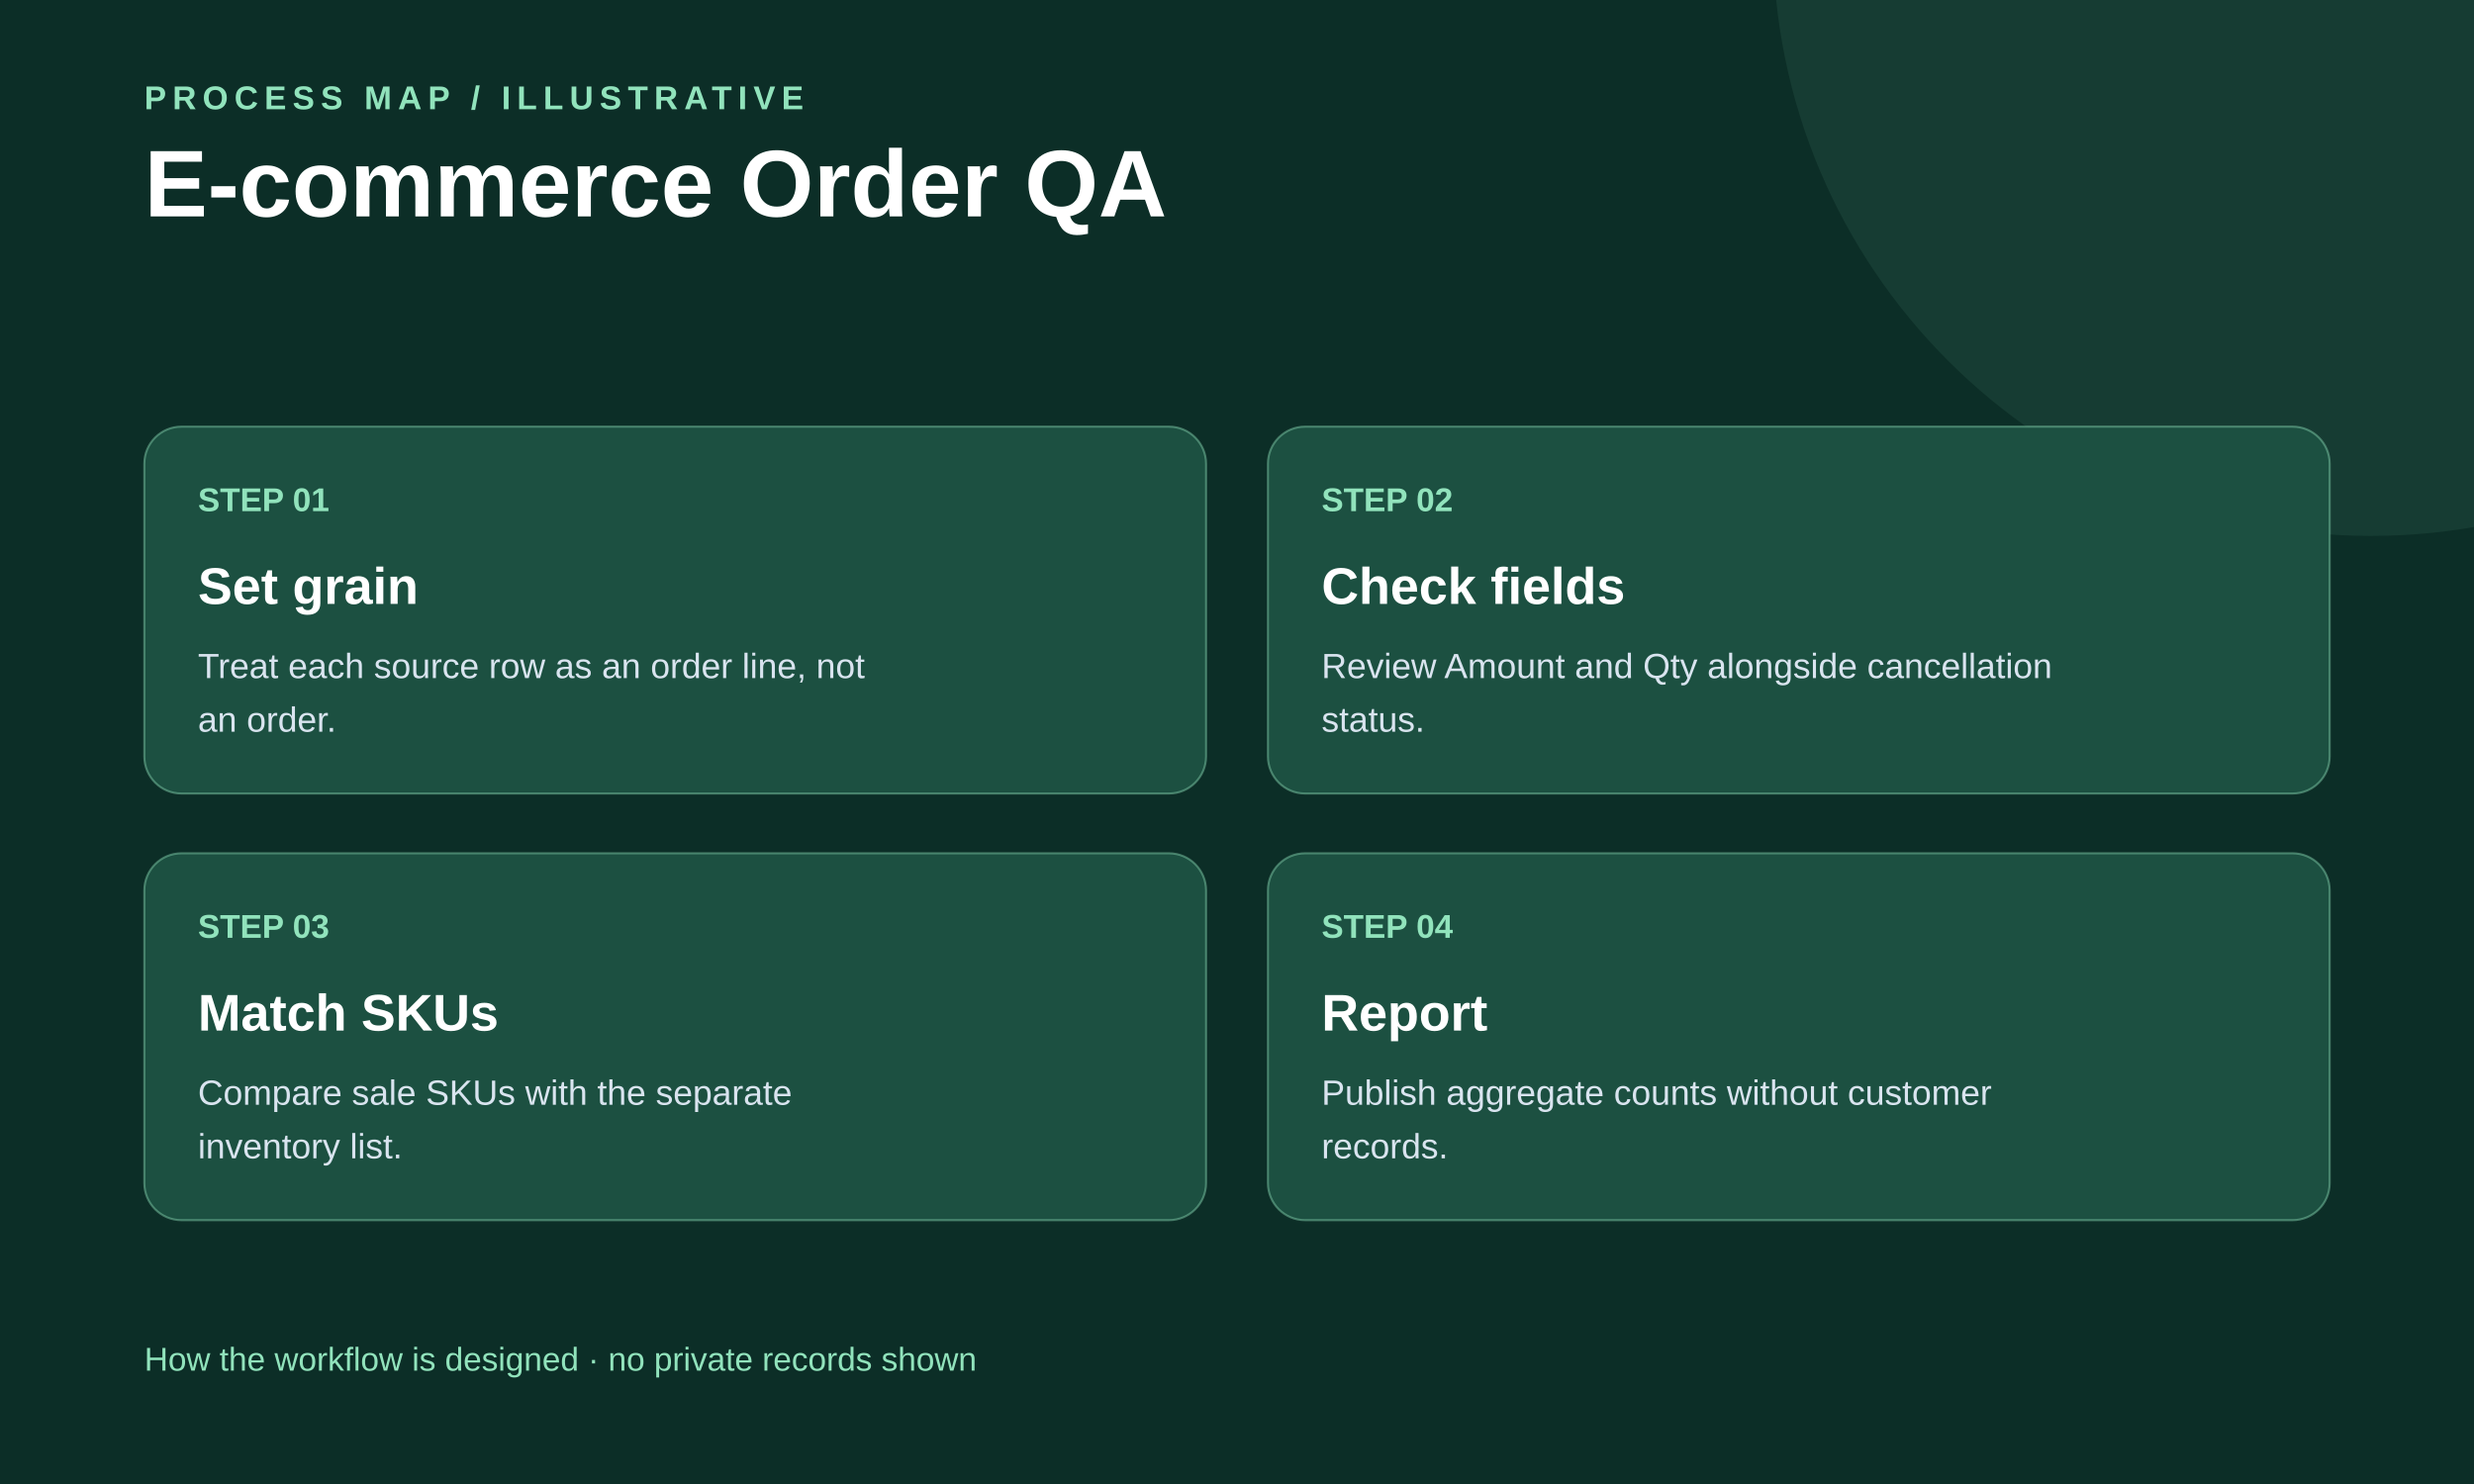
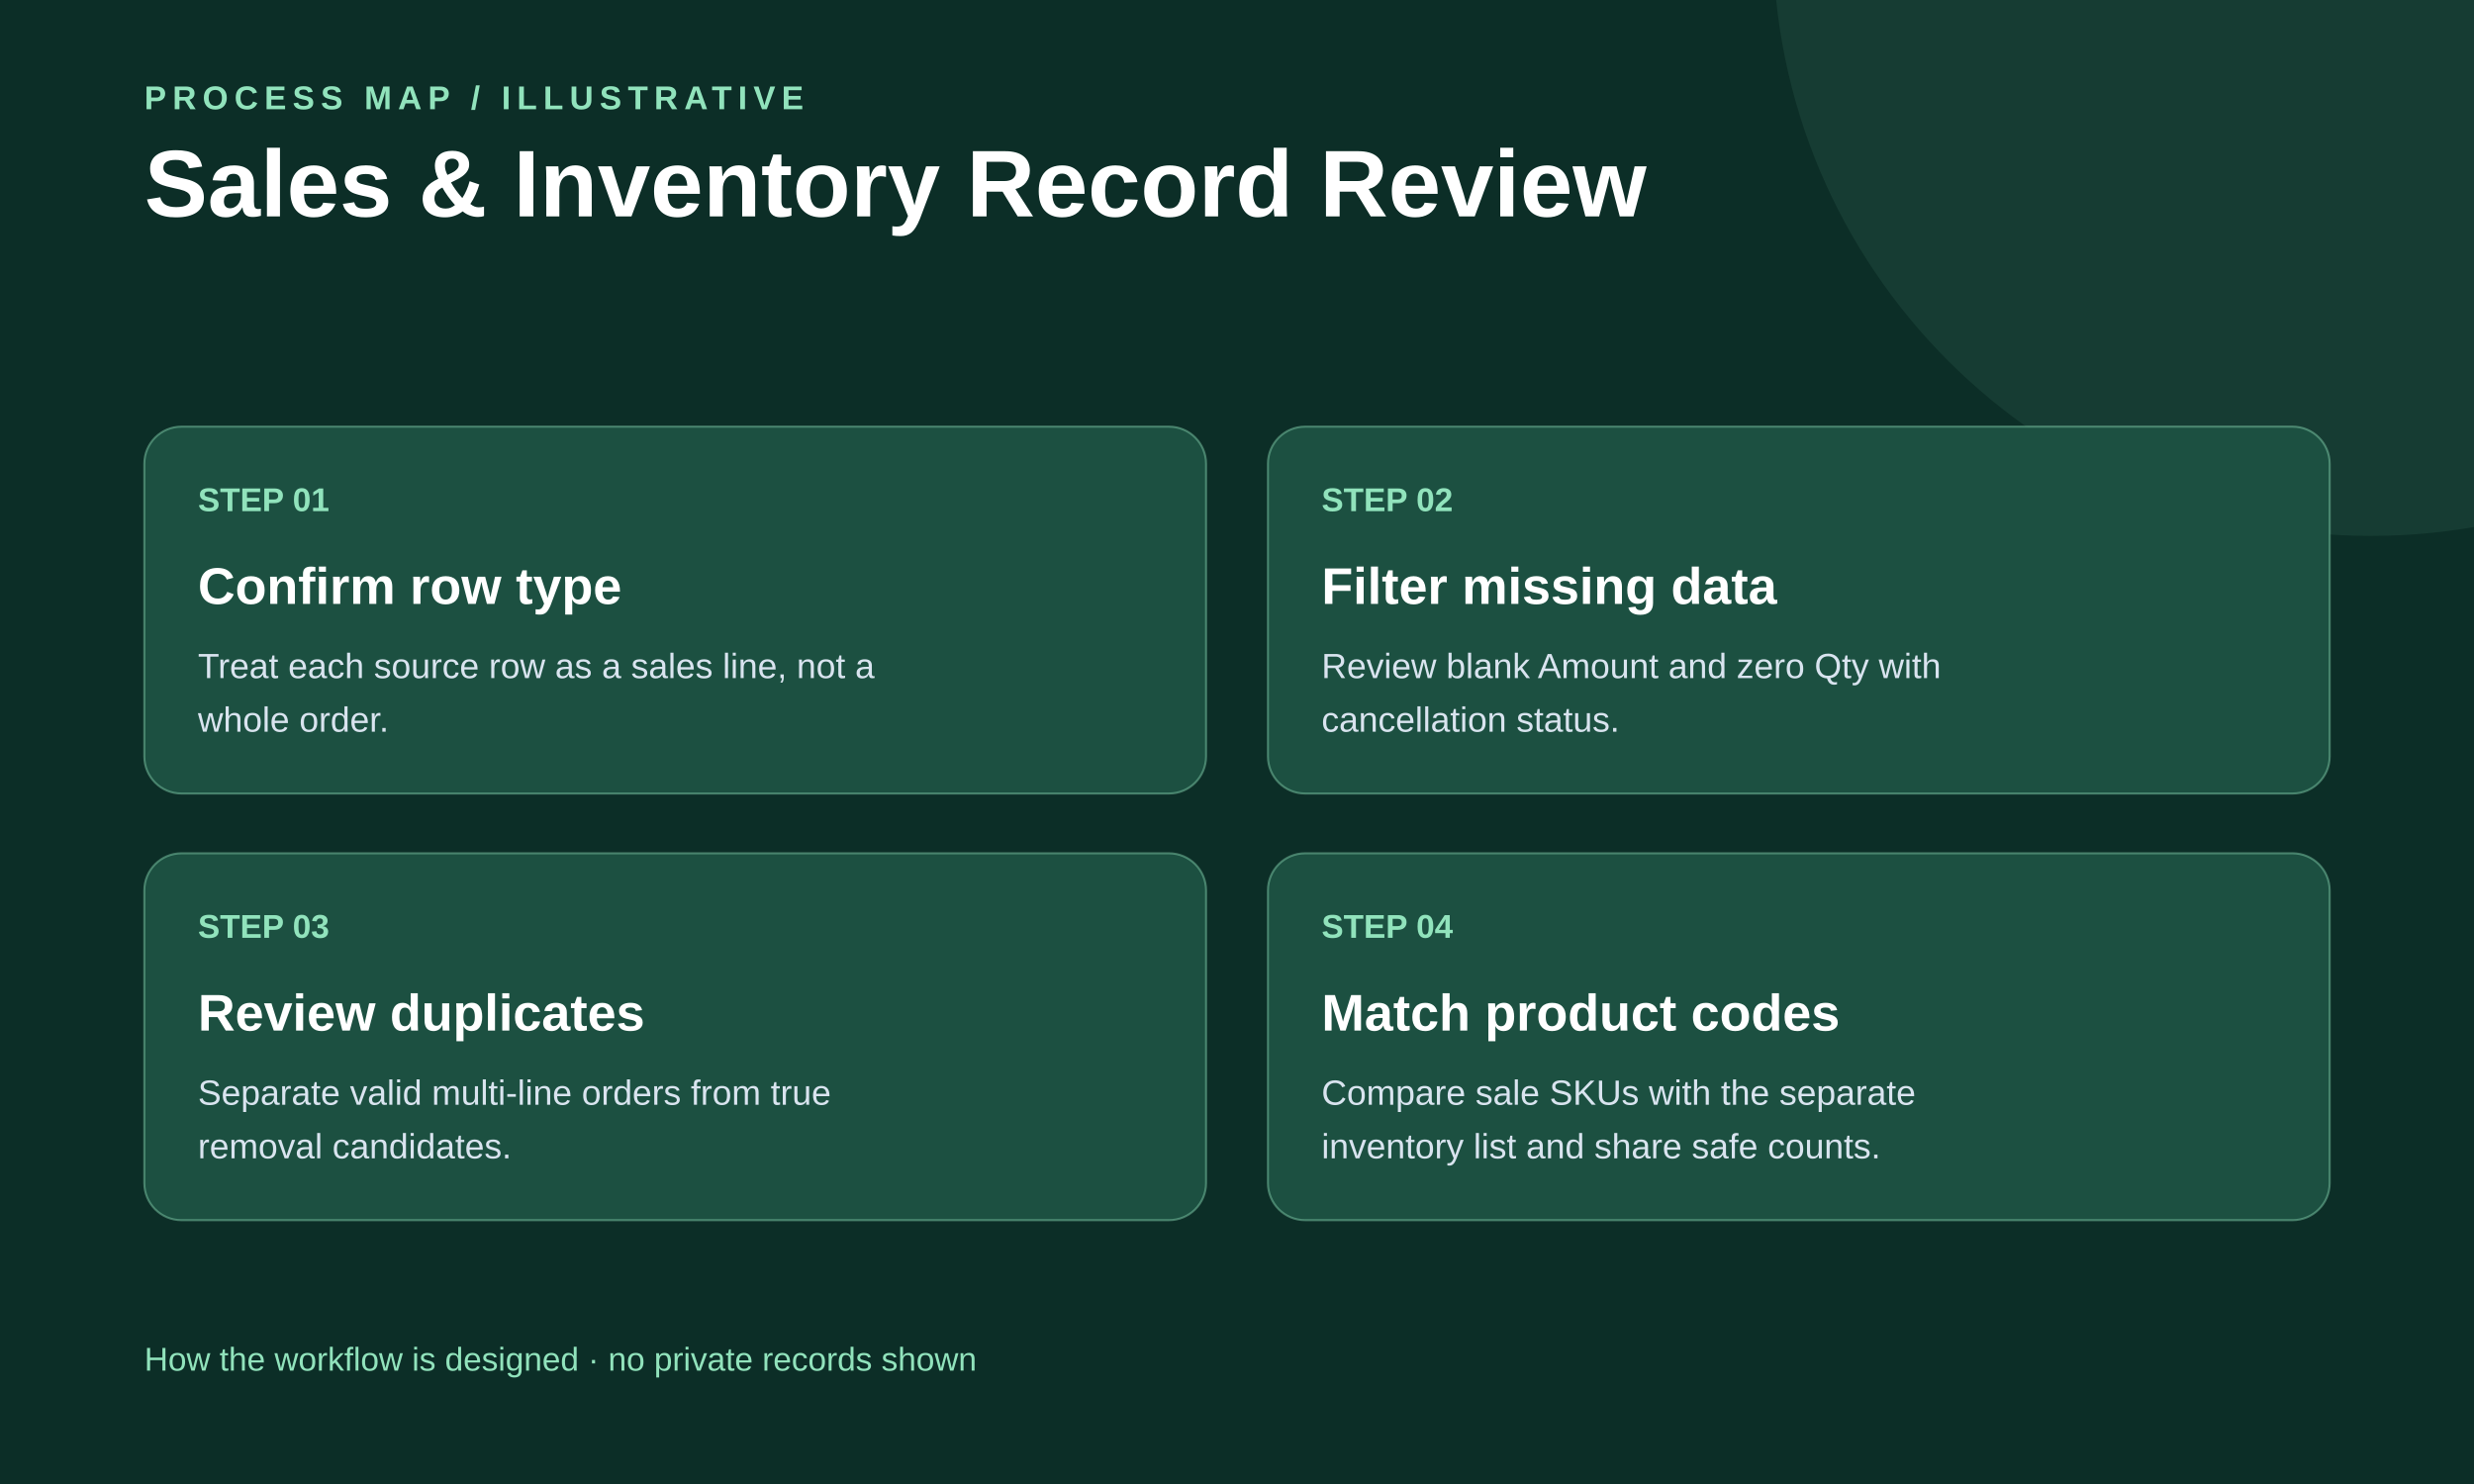
<svg xmlns="http://www.w3.org/2000/svg" width="1200" height="720" viewBox="0 0 1200 720" role="img">
  <rect width="1200" height="720" fill="#0c2e27" />
  <circle cx="1150" cy="-30" r="290" fill="#91e3bc" opacity=".08" />
  <text x="70" y="53" fill="#91e3bc" font-family="Arial,sans-serif" font-size="16" font-weight="700" letter-spacing="3">PROCESS MAP / ILLUSTRATIVE</text>
-   <text x="70" y="105" fill="#fff" font-family="Arial,sans-serif" font-size="46" font-weight="700">E-commerce Order QA</text>
+   <text x="70" y="105" fill="#fff" font-family="Arial,sans-serif" font-size="46" font-weight="700">Sales &amp; Inventory Record Review</text>
  <rect x="70" y="207" width="515" height="178" rx="18" fill="#1c5041" stroke="#91e3bc" stroke-opacity=".42" />
  <text x="96" y="248" fill="#91e3bc" font-family="Arial,sans-serif" font-size="16" font-weight="700">STEP 01</text>
-   <text x="96" y="293" fill="#fff" font-family="Arial,sans-serif" font-size="25" font-weight="700">Set grain</text>
-   <text x="96" y="329" fill="#d9e4ef" font-family="Arial,sans-serif" font-size="17" font-weight="400">Treat each source row as an order line, not</text>
-   <text x="96" y="355" fill="#d9e4ef" font-family="Arial,sans-serif" font-size="17" font-weight="400">an order.</text>
+   <text x="96" y="293" fill="#fff" font-family="Arial,sans-serif" font-size="25" font-weight="700">Confirm row type</text>
+   <text x="96" y="329" fill="#d9e4ef" font-family="Arial,sans-serif" font-size="17" font-weight="400">Treat each source row as a sales line, not a</text>
+   <text x="96" y="355" fill="#d9e4ef" font-family="Arial,sans-serif" font-size="17" font-weight="400">whole order.</text>
  <rect x="615" y="207" width="515" height="178" rx="18" fill="#1c5041" stroke="#91e3bc" stroke-opacity=".42" />
  <text x="641" y="248" fill="#91e3bc" font-family="Arial,sans-serif" font-size="16" font-weight="700">STEP 02</text>
-   <text x="641" y="293" fill="#fff" font-family="Arial,sans-serif" font-size="25" font-weight="700">Check fields</text>
-   <text x="641" y="329" fill="#d9e4ef" font-family="Arial,sans-serif" font-size="17" font-weight="400">Review Amount and Qty alongside cancellation</text>
-   <text x="641" y="355" fill="#d9e4ef" font-family="Arial,sans-serif" font-size="17" font-weight="400">status.</text>
+   <text x="641" y="293" fill="#fff" font-family="Arial,sans-serif" font-size="25" font-weight="700">Filter missing data</text>
+   <text x="641" y="329" fill="#d9e4ef" font-family="Arial,sans-serif" font-size="17" font-weight="400">Review blank Amount and zero Qty with</text>
+   <text x="641" y="355" fill="#d9e4ef" font-family="Arial,sans-serif" font-size="17" font-weight="400">cancellation status.</text>
  <rect x="70" y="414" width="515" height="178" rx="18" fill="#1c5041" stroke="#91e3bc" stroke-opacity=".42" />
  <text x="96" y="455" fill="#91e3bc" font-family="Arial,sans-serif" font-size="16" font-weight="700">STEP 03</text>
-   <text x="96" y="500" fill="#fff" font-family="Arial,sans-serif" font-size="25" font-weight="700">Match SKUs</text>
-   <text x="96" y="536" fill="#d9e4ef" font-family="Arial,sans-serif" font-size="17" font-weight="400">Compare sale SKUs with the separate</text>
-   <text x="96" y="562" fill="#d9e4ef" font-family="Arial,sans-serif" font-size="17" font-weight="400">inventory list.</text>
+   <text x="96" y="500" fill="#fff" font-family="Arial,sans-serif" font-size="25" font-weight="700">Review duplicates</text>
+   <text x="96" y="536" fill="#d9e4ef" font-family="Arial,sans-serif" font-size="17" font-weight="400">Separate valid multi-line orders from true</text>
+   <text x="96" y="562" fill="#d9e4ef" font-family="Arial,sans-serif" font-size="17" font-weight="400">removal candidates.</text>
  <rect x="615" y="414" width="515" height="178" rx="18" fill="#1c5041" stroke="#91e3bc" stroke-opacity=".42" />
  <text x="641" y="455" fill="#91e3bc" font-family="Arial,sans-serif" font-size="16" font-weight="700">STEP 04</text>
-   <text x="641" y="500" fill="#fff" font-family="Arial,sans-serif" font-size="25" font-weight="700">Report</text>
-   <text x="641" y="536" fill="#d9e4ef" font-family="Arial,sans-serif" font-size="17" font-weight="400">Publish aggregate counts without customer</text>
-   <text x="641" y="562" fill="#d9e4ef" font-family="Arial,sans-serif" font-size="17" font-weight="400">records.</text>
+   <text x="641" y="500" fill="#fff" font-family="Arial,sans-serif" font-size="25" font-weight="700">Match product codes</text>
+   <text x="641" y="536" fill="#d9e4ef" font-family="Arial,sans-serif" font-size="17" font-weight="400">Compare sale SKUs with the separate</text>
+   <text x="641" y="562" fill="#d9e4ef" font-family="Arial,sans-serif" font-size="17" font-weight="400">inventory list and share safe counts.</text>
  <text x="70" y="665" fill="#91e3bc" font-family="Arial,sans-serif" font-size="16">How the workflow is designed · no private records shown</text>
</svg>
